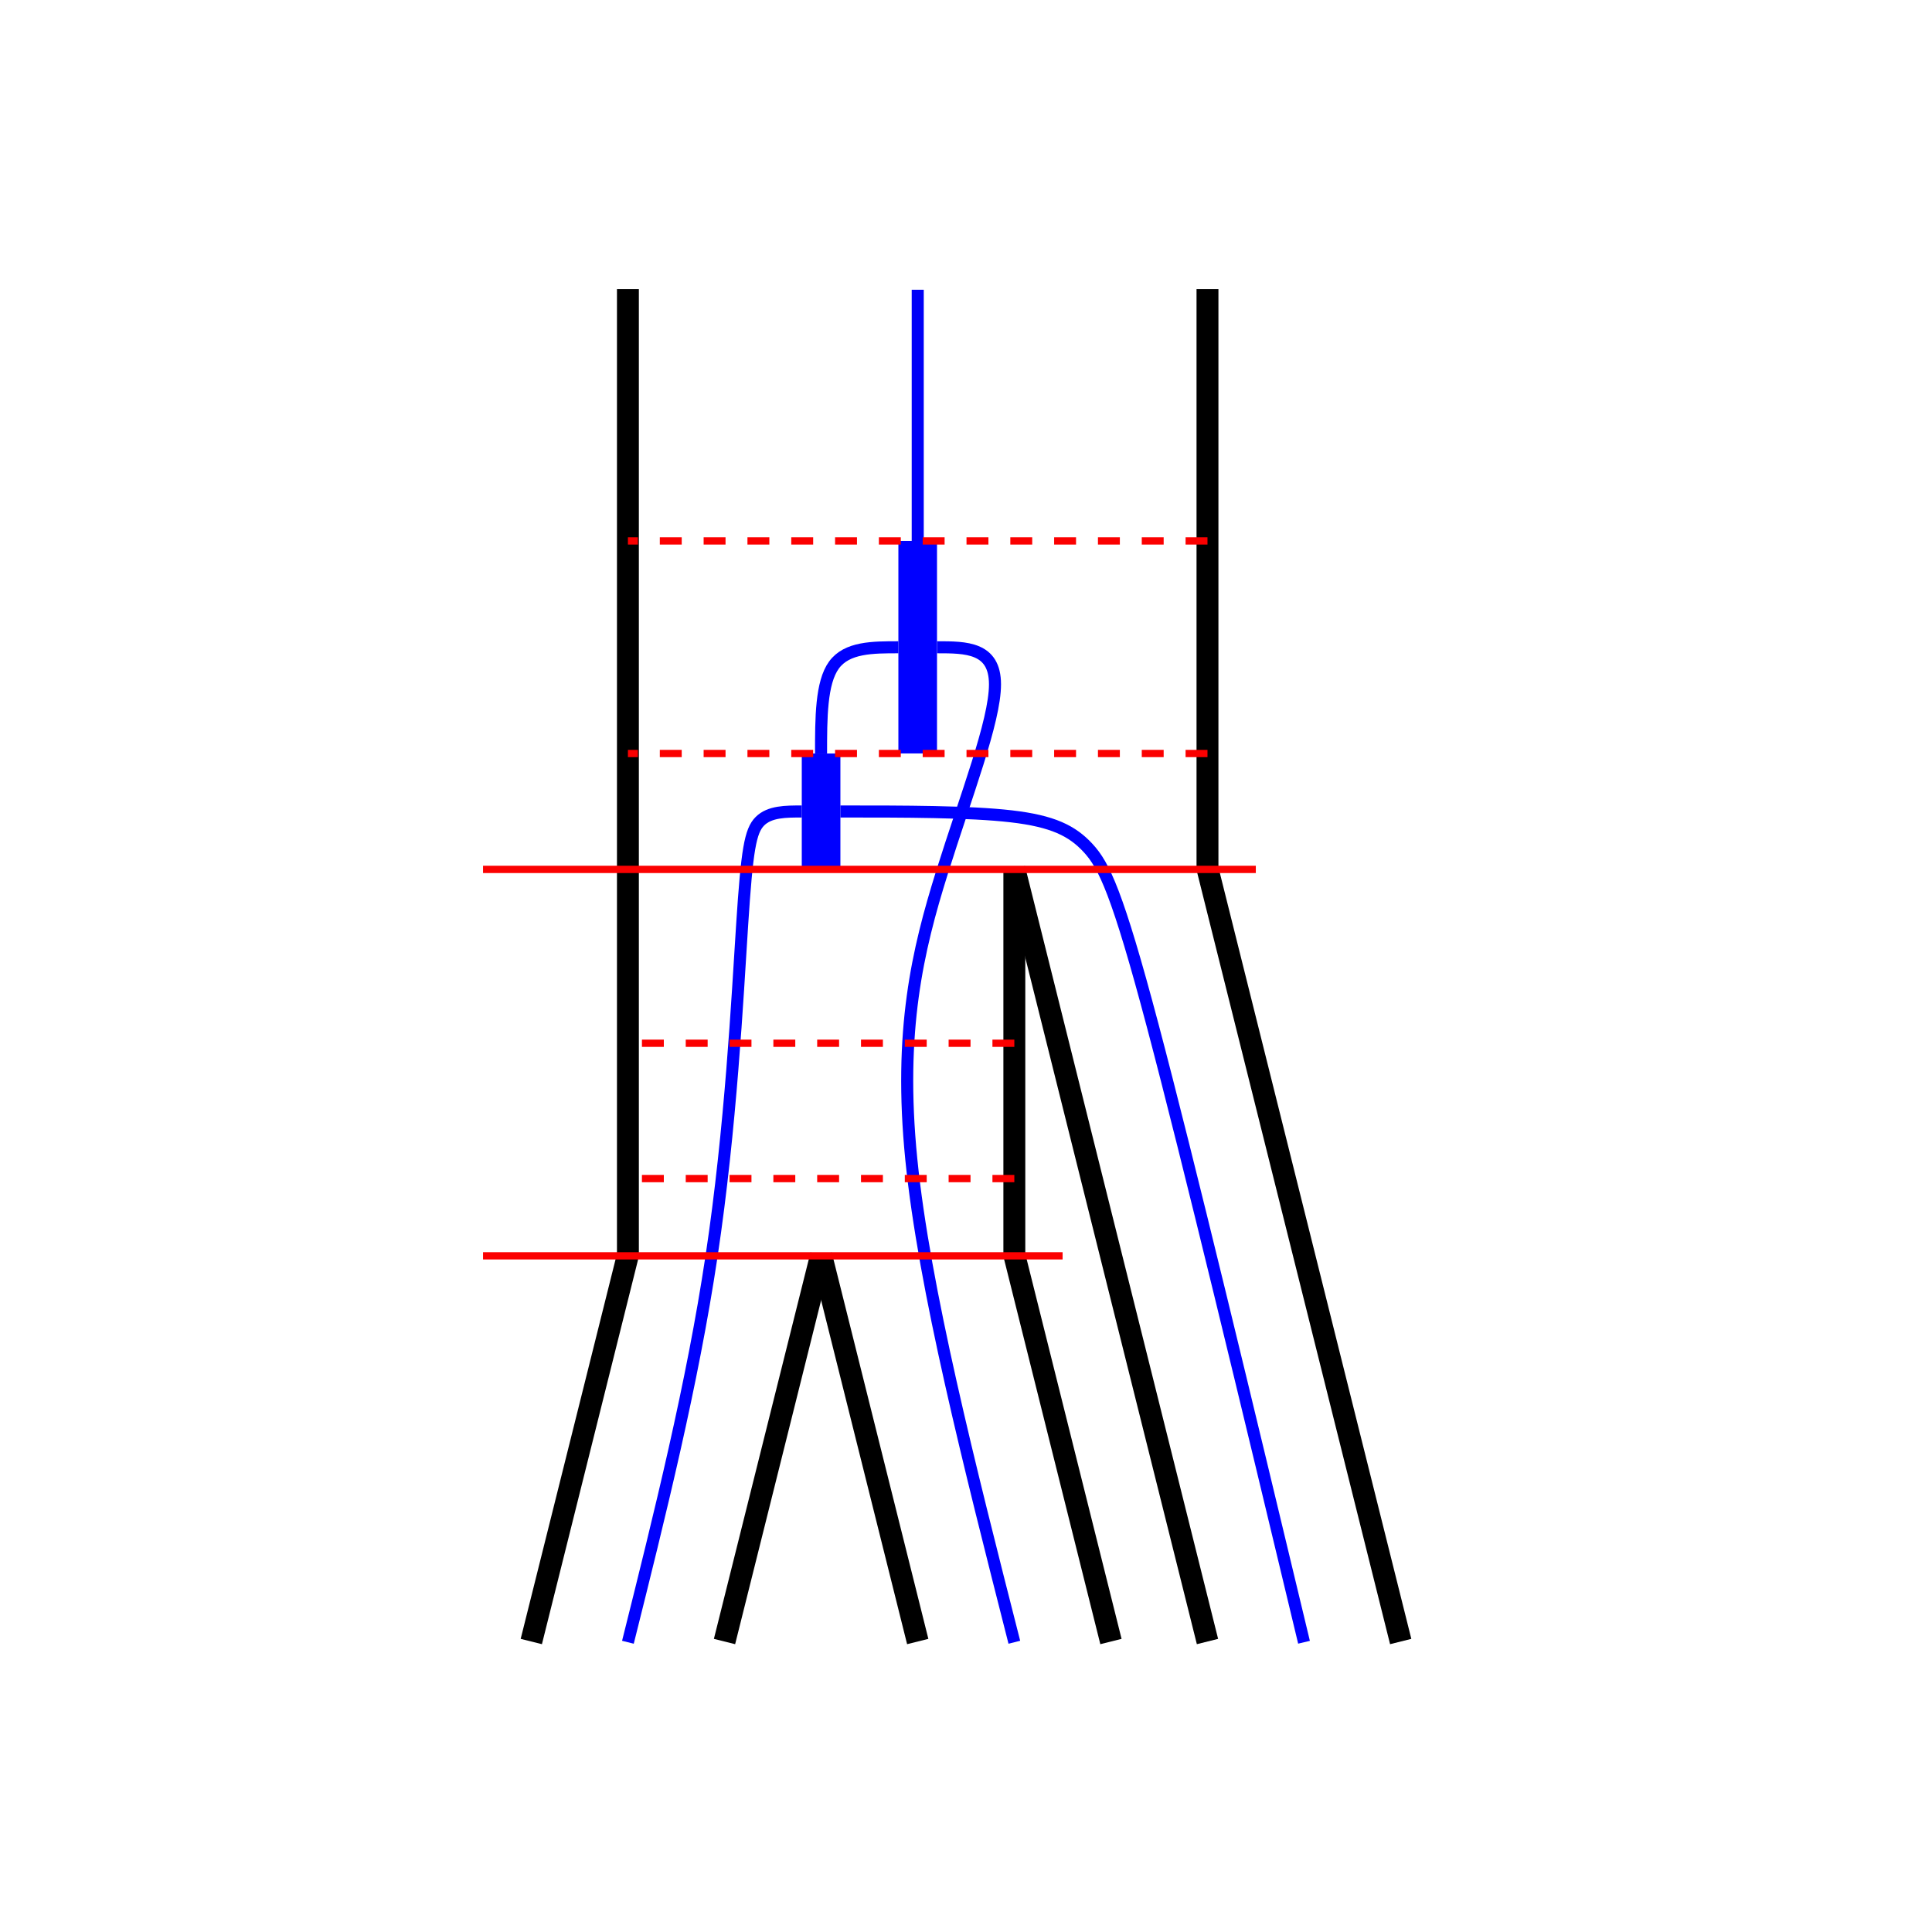
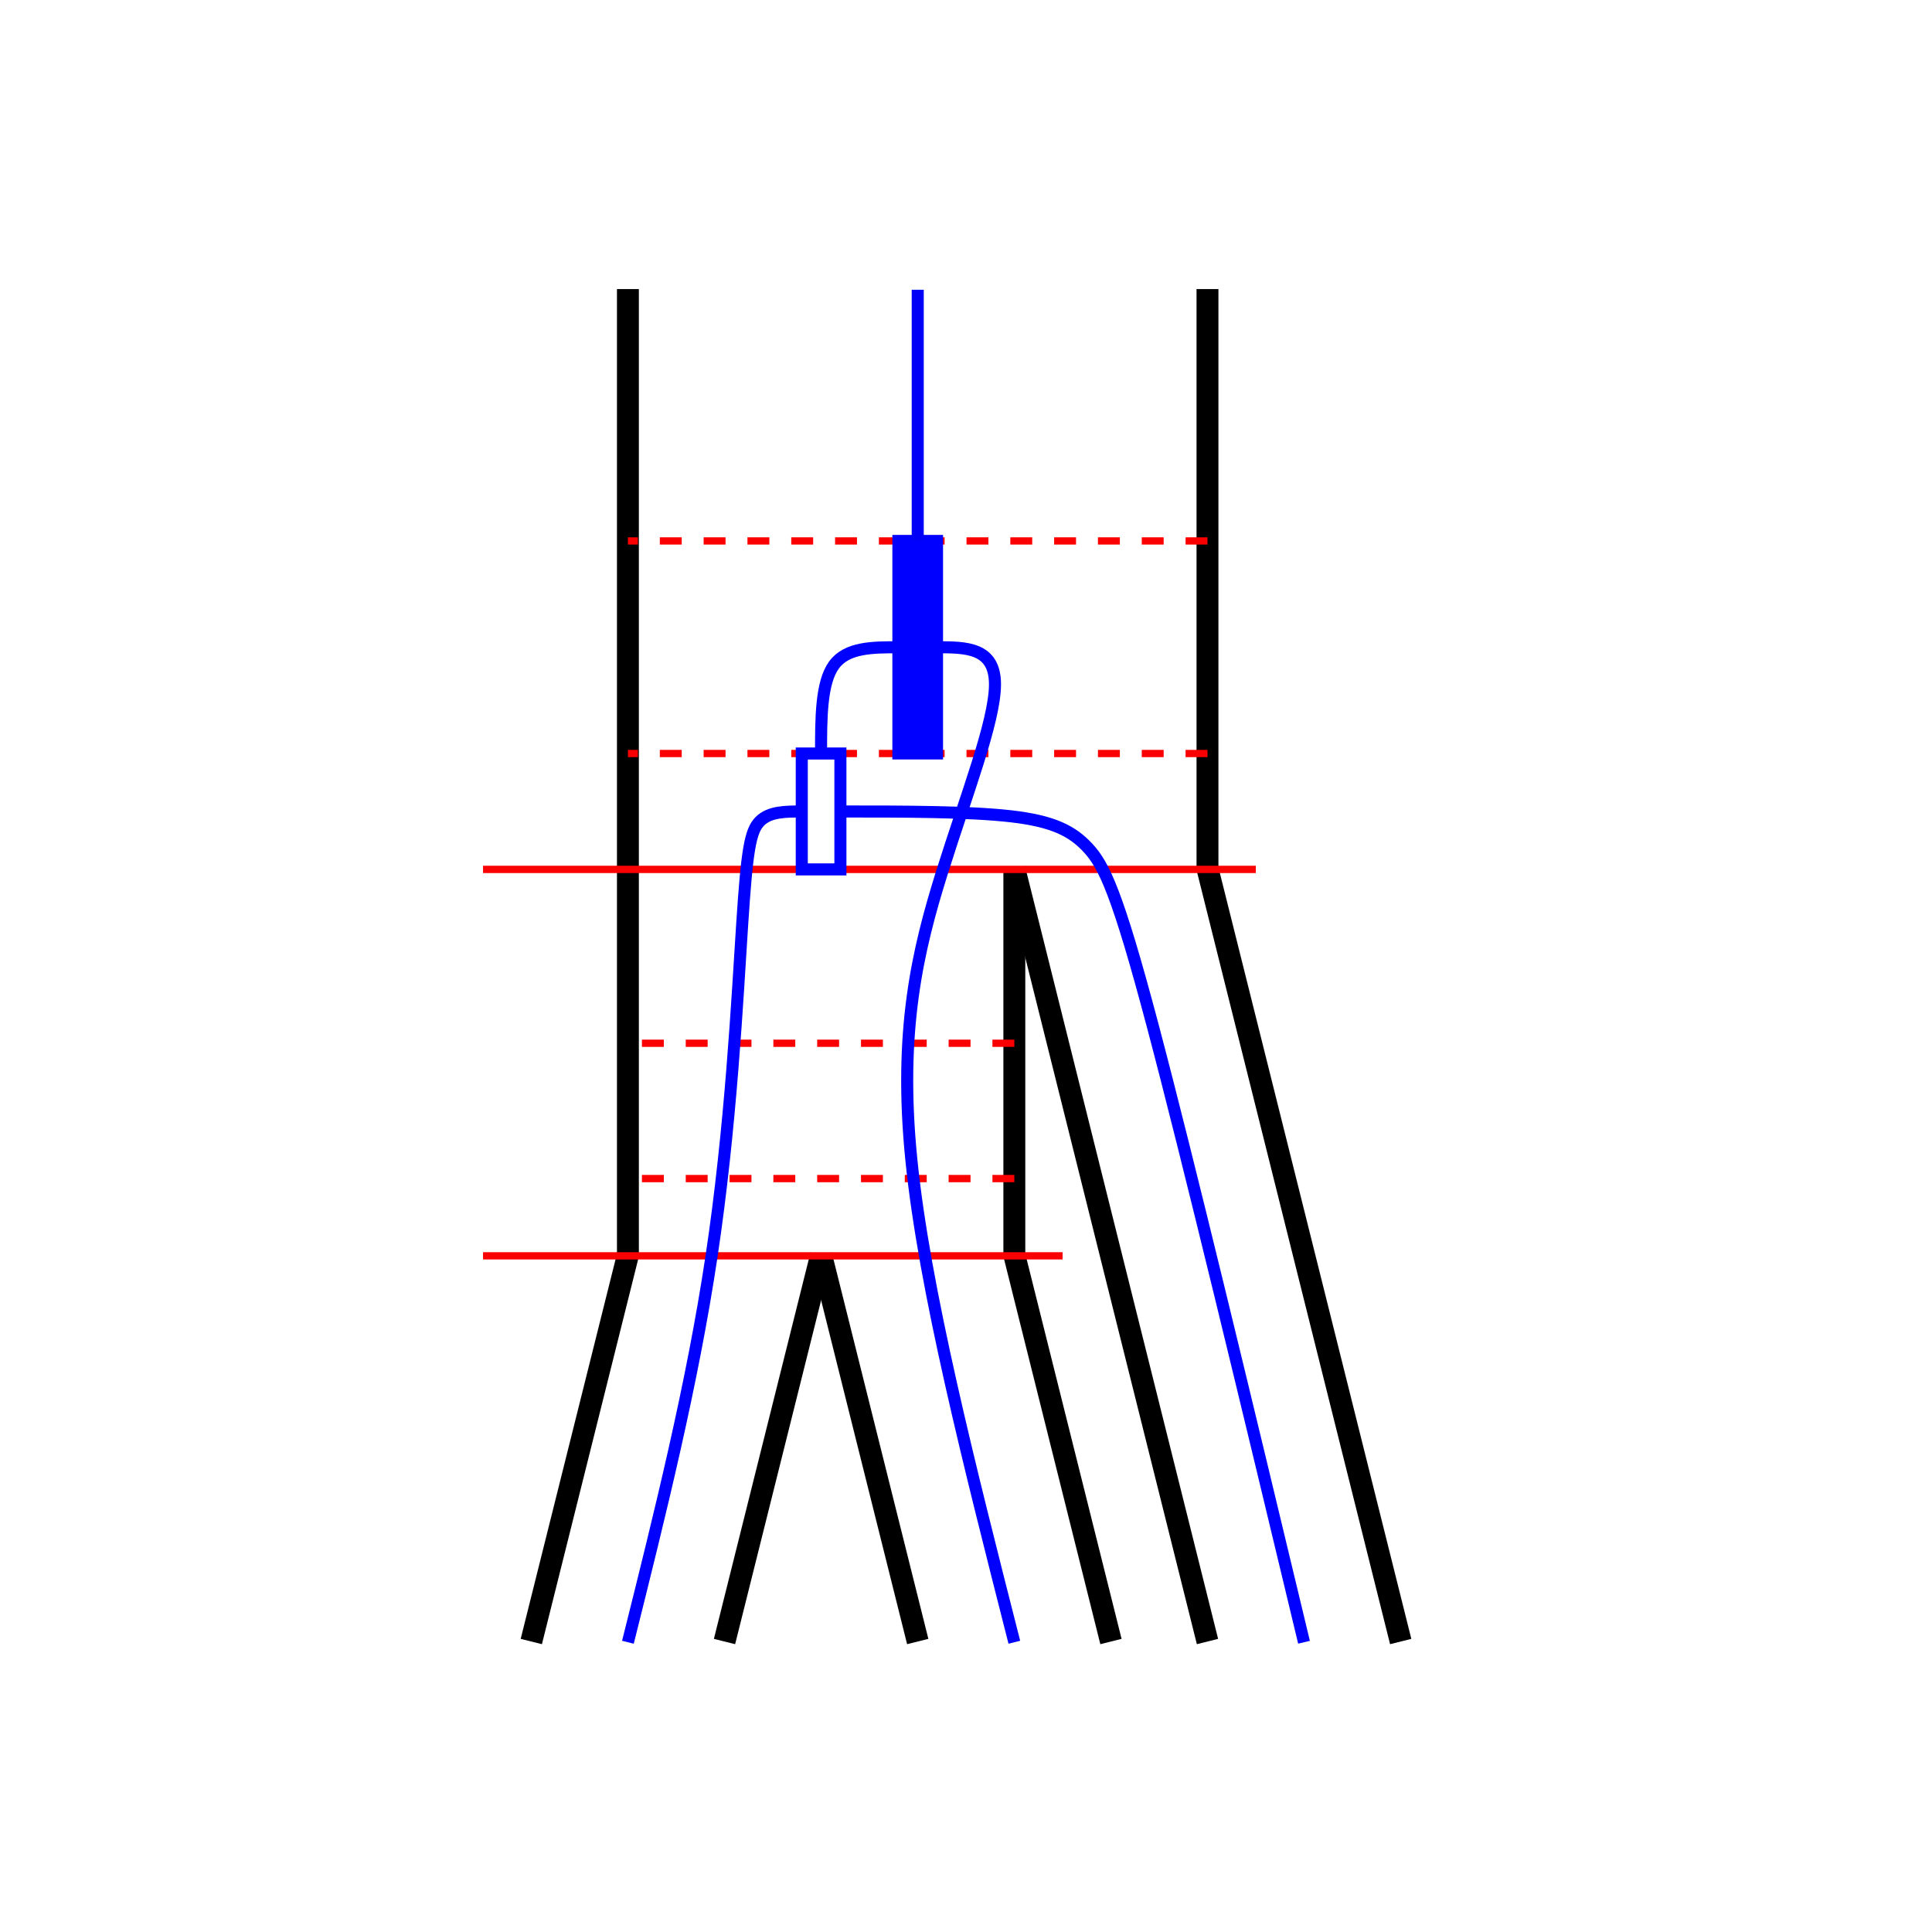
<svg xmlns="http://www.w3.org/2000/svg" width="100" height="100" viewBox="0 0 26.458 26.458" version="1.1" id="svg5">
  <defs id="defs2">
    </defs>
-   <g id="layer2" style="display:inline">
-     <rect style="fill:#0000ff;fill-opacity:1;stroke:none;stroke-width:0.056;stroke-linejoin:bevel;stroke-miterlimit:4;stroke-dasharray:0.226, 0.226;stroke-dashoffset:0;stroke-opacity:1" id="rect1405" width="0.529" height="1.587" x="10.98" y="10.319" ry="0" />
-     <rect style="fill:#0000ff;fill-opacity:1;stroke:none;stroke-width:0.076;stroke-linejoin:bevel;stroke-miterlimit:4;stroke-dasharray:0.306, 0.306;stroke-dashoffset:0;stroke-opacity:1" id="rect1806" width="0.529" height="2.91" x="12.303" y="7.408" ry="0" />
-     <path style="fill:none;stroke:#0000ff;stroke-width:0.165;stroke-linecap:butt;stroke-linejoin:miter;stroke-miterlimit:4;stroke-dasharray:none;stroke-opacity:1" d="m 12.303,8.864 c -0.353,0 -0.705,0 -0.882,0.243 -0.177,0.243 -0.177,0.728 -0.177,1.213" id="path1841" />
-     <path style="fill:none;stroke:#0000f7;stroke-width:0.165;stroke-linecap:butt;stroke-linejoin:miter;stroke-miterlimit:4;stroke-dasharray:none;stroke-opacity:1" d="m 12.568,7.408 c 0,-1.146 0,-2.293 0,-3.44" id="path2443" />
-     <path style="fill:none;stroke:#0000fc;stroke-width:0.165;stroke-linecap:butt;stroke-linejoin:miter;stroke-miterlimit:4;stroke-dasharray:none;stroke-opacity:1" d="m 8.599,22.49 c 0.441,-1.764 0.882,-3.528 1.146,-5.291 0.265,-1.764 0.353,-3.528 0.419,-4.542 0.066,-1.014 0.11,-1.279 0.243,-1.411 C 10.54,11.113 10.76,11.113 10.98,11.113" id="path3369" />
-     <path style="fill:none;stroke:#0000fc;stroke-width:0.165;stroke-linecap:butt;stroke-linejoin:miter;stroke-miterlimit:4;stroke-dasharray:none;stroke-opacity:1" d="m 13.891,22.49 c -0.617,-2.425 -1.235,-4.85 -1.411,-6.614 -0.176,-1.764 0.088,-2.866 0.419,-3.925 0.331,-1.059 0.727,-2.07 0.727,-2.579 1.6e-4,-0.508 -0.397,-0.508 -0.793,-0.508" id="path3507" />
-     <path style="fill:none;stroke:#0000ff;stroke-width:0.165;stroke-linecap:butt;stroke-linejoin:miter;stroke-miterlimit:4;stroke-dasharray:none;stroke-opacity:1" d="m 11.509,11.113 c 0.882,0 1.764,0 2.337,0.066 0.573,0.066 0.838,0.199 1.055,0.434 0.217,0.235 0.4,0.603 0.885,2.433 0.485,1.83 1.279,5.137 2.072,8.444" id="path1584" />
-   </g>
  <g id="layer4" style="display:inline">
    <path style="fill:none;stroke:#000000;stroke-width:0.3;stroke-linecap:butt;stroke-linejoin:miter;stroke-miterlimit:4;stroke-dasharray:none;stroke-opacity:1" d="M 7.276,22.48 C 7.717,20.716 8.158,18.952 8.599,17.188" id="path859" />
    <path style="fill:none;stroke:#000000;stroke-width:0.3;stroke-linecap:butt;stroke-linejoin:miter;stroke-miterlimit:4;stroke-dasharray:none;stroke-opacity:1" d="M 9.922,22.48 C 10.363,20.716 10.804,18.952 11.245,17.188" id="path863" />
    <path style="fill:none;stroke:#000000;stroke-width:0.3;stroke-linecap:butt;stroke-linejoin:miter;stroke-miterlimit:4;stroke-dasharray:none;stroke-opacity:1" d="M 12.568,22.48 C 12.127,20.716 11.686,18.952 11.245,17.188" id="path867" />
    <path style="fill:none;stroke:#000000;stroke-width:0.3;stroke-linecap:butt;stroke-linejoin:miter;stroke-miterlimit:4;stroke-dasharray:none;stroke-opacity:1" d="M 15.214,22.48 C 14.773,20.716 14.332,18.952 13.891,17.188" id="path871" />
    <path style="fill:none;stroke:#000000;stroke-width:0.3;stroke-linecap:butt;stroke-linejoin:miter;stroke-miterlimit:4;stroke-dasharray:none;stroke-opacity:1" d="M 16.536,22.48 C 15.655,18.952 14.773,15.424 13.891,11.896" id="path875" />
    <path style="fill:none;stroke:#000000;stroke-width:0.3;stroke-linecap:butt;stroke-linejoin:miter;stroke-miterlimit:4;stroke-dasharray:none;stroke-opacity:1" d="M 19.182,22.48 C 18.3,18.952 17.418,15.424 16.536,11.896" id="path883" />
    <path style="fill:none;stroke:#000000;stroke-width:0.3;stroke-linecap:butt;stroke-linejoin:miter;stroke-miterlimit:4;stroke-dasharray:none;stroke-opacity:1" d="m 13.891,17.188 c 0,-1.743 0,-3.528 0,-5.292" id="path887" />
    <path style="fill:none;stroke:#000000;stroke-width:0.3;stroke-linecap:butt;stroke-linejoin:miter;stroke-miterlimit:4;stroke-dasharray:none;stroke-opacity:1" d="m 16.536,11.896 c 0,-2.646 0,-5.291 0,-7.937" id="path891" />
    <path style="fill:none;stroke:#000000;stroke-width:0.3;stroke-linecap:butt;stroke-linejoin:miter;stroke-miterlimit:4;stroke-dasharray:none;stroke-opacity:1" d="m 8.599,17.188 c 0,-4.409 0,-8.819 0,-13.229" id="path895" />
  </g>
  <g id="layer3" style="display:inline">
    <path style="fill:none;stroke:#fb0000;stroke-width:0.1;stroke-linecap:butt;stroke-linejoin:miter;stroke-miterlimit:4;stroke-dasharray:none;stroke-opacity:1" d="m 6.615,17.198 c 2.646,0 5.292,0 7.937,0" id="path1012" />
    <path style="fill:none;stroke:#fb0000;stroke-width:0.1;stroke-linecap:butt;stroke-linejoin:miter;stroke-miterlimit:4;stroke-dasharray:none;stroke-opacity:1" d="m 17.198,11.906 c -3.528,0 -7.055,0 -10.583,0" id="path1016" />
    <path style="fill:none;stroke:#fb0000;stroke-width:0.1;stroke-linecap:butt;stroke-linejoin:miter;stroke-miterlimit:4;stroke-dasharray:0.3, 0.3;stroke-dashoffset:0;stroke-opacity:1" d="m 16.536,10.319 c -2.646,0 -5.291,0 -7.937,0" id="path1016-3" />
    <path style="fill:none;stroke:#fb0000;stroke-width:0.1;stroke-linecap:butt;stroke-linejoin:miter;stroke-miterlimit:4;stroke-dasharray:0.3, 0.3;stroke-dashoffset:0;stroke-opacity:1" d="m 13.891,16.14 c -1.764,0 -3.528,0 -5.292,0" id="path1016-3-8" />
    <path style="fill:none;stroke:#fb0000;stroke-width:0.1;stroke-linecap:butt;stroke-linejoin:miter;stroke-miterlimit:4;stroke-dasharray:0.3, 0.3;stroke-dashoffset:0;stroke-opacity:1" d="m 13.891,14.287 c -1.764,0 -3.528,0 -5.292,0" id="path1016-3-8-3" />
    <path style="fill:none;stroke:#fb0000;stroke-width:0.1;stroke-linecap:butt;stroke-linejoin:miter;stroke-miterlimit:4;stroke-dasharray:0.3, 0.3;stroke-dashoffset:0;stroke-opacity:1" d="m 16.536,7.408 c -2.646,0 -5.291,0 -7.937,0" id="path2826" />
  </g>
+   <g id="layer2" style="display:inline">
+     <rect style="fill:none;fill-opacity:1;stroke:#0000ff;stroke-width:0.165;stroke-linejoin:miter;stroke-miterlimit:4;stroke-dasharray:none;stroke-dashoffset:0;stroke-opacity:1" id="rect1405" width="0.529" height="1.587" x="10.98" y="10.319" ry="0" />
+     <rect style="fill:#0000ff;fill-opacity:1;stroke:#0000ff;stroke-width:0.165;stroke-linejoin:miter;stroke-miterlimit:4;stroke-dasharray:none;stroke-dashoffset:0;stroke-opacity:1" id="rect1806" width="0.529" height="2.91" x="12.303" y="7.408" ry="0" />
+     <path style="fill:none;stroke:#0000ff;stroke-width:0.165;stroke-linecap:butt;stroke-linejoin:miter;stroke-miterlimit:4;stroke-dasharray:none;stroke-opacity:1" d="m 12.303,8.864 c -0.353,0 -0.705,0 -0.882,0.243 -0.177,0.243 -0.177,0.728 -0.177,1.213" id="path1841" />
+     <path style="fill:none;stroke:#0000f7;stroke-width:0.165;stroke-linecap:butt;stroke-linejoin:miter;stroke-miterlimit:4;stroke-dasharray:none;stroke-opacity:1" d="m 12.568,7.408 c 0,-1.146 0,-2.293 0,-3.44" id="path2443" />
+     <path style="fill:none;stroke:#0000fc;stroke-width:0.165;stroke-linecap:butt;stroke-linejoin:miter;stroke-miterlimit:4;stroke-dasharray:none;stroke-opacity:1" d="m 8.599,22.49 c 0.441,-1.764 0.882,-3.528 1.146,-5.291 0.265,-1.764 0.353,-3.528 0.419,-4.542 0.066,-1.014 0.11,-1.279 0.243,-1.411 C 10.54,11.113 10.76,11.113 10.98,11.113" id="path3369" />
+     <path style="fill:none;stroke:#0000fc;stroke-width:0.165;stroke-linecap:butt;stroke-linejoin:miter;stroke-miterlimit:4;stroke-dasharray:none;stroke-opacity:1" d="m 13.891,22.49 c -0.617,-2.425 -1.235,-4.85 -1.411,-6.614 -0.176,-1.764 0.088,-2.866 0.419,-3.925 0.331,-1.059 0.727,-2.07 0.727,-2.579 1.6e-4,-0.508 -0.397,-0.508 -0.793,-0.508" id="path3507" />
+     <path style="fill:none;stroke:#0000ff;stroke-width:0.165;stroke-linecap:butt;stroke-linejoin:miter;stroke-miterlimit:4;stroke-dasharray:none;stroke-opacity:1" d="m 11.509,11.113 c 0.882,0 1.764,0 2.337,0.066 0.573,0.066 0.838,0.199 1.055,0.434 0.217,0.235 0.4,0.603 0.885,2.433 0.485,1.83 1.279,5.137 2.072,8.444" id="path1584" />
+   </g>
</svg>
